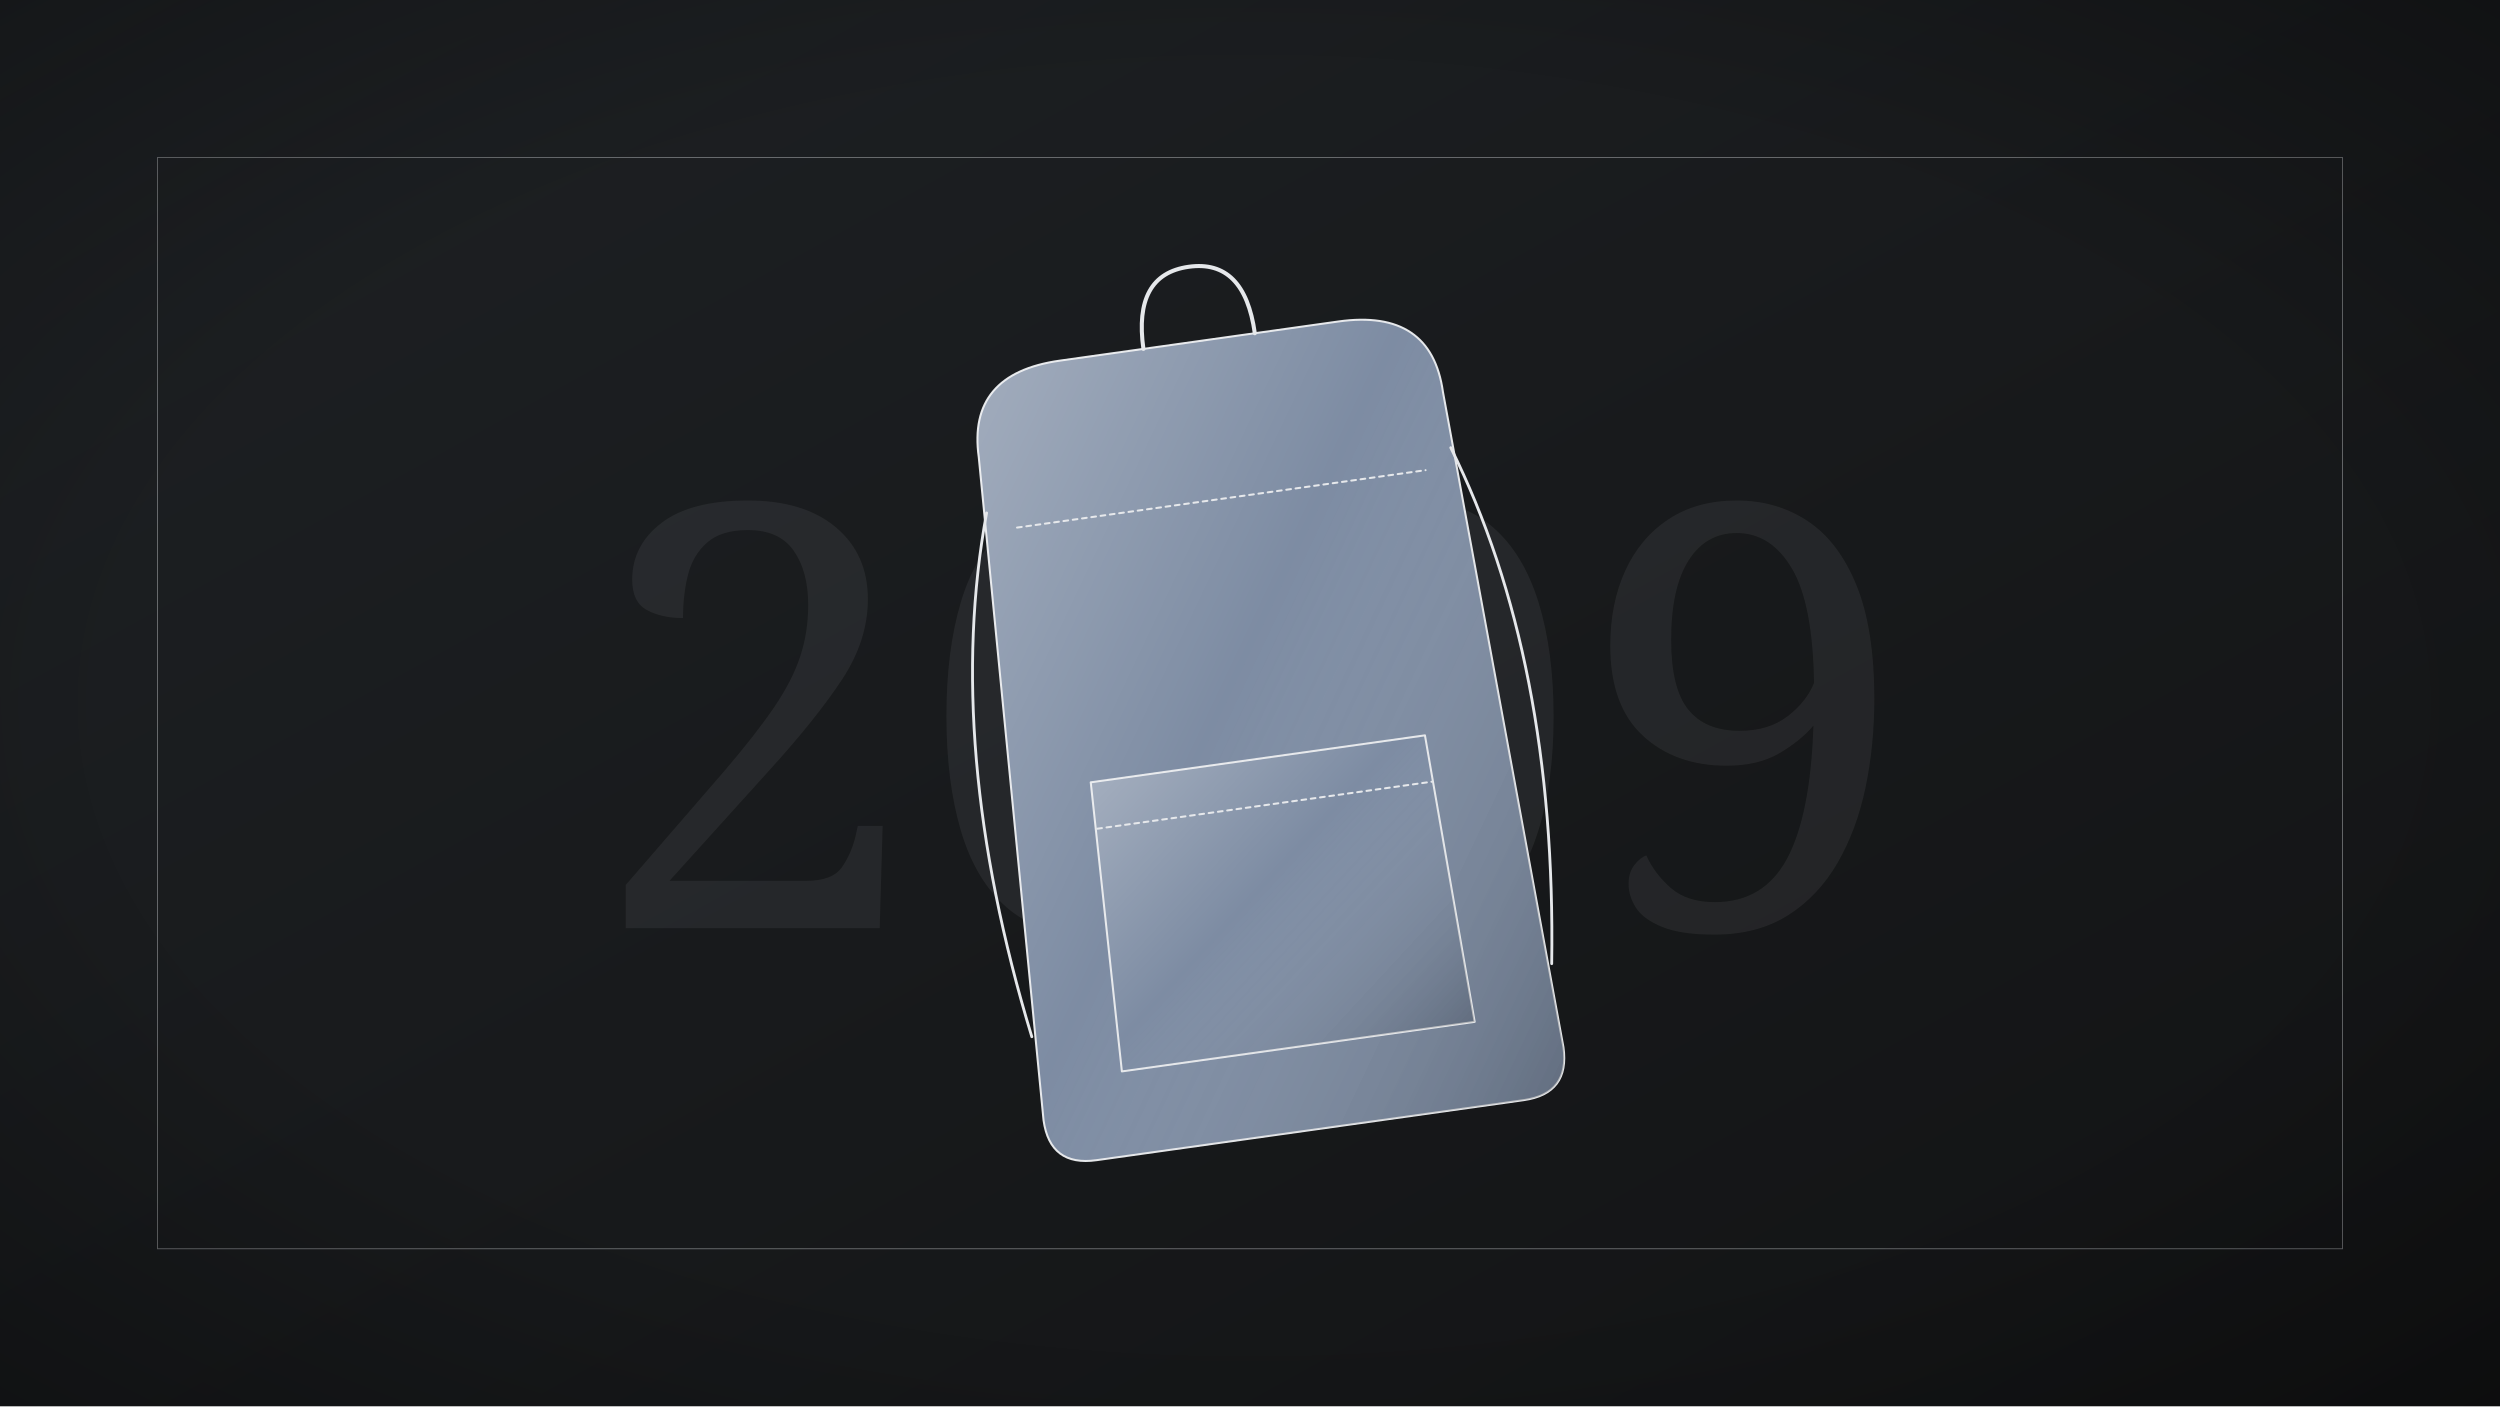
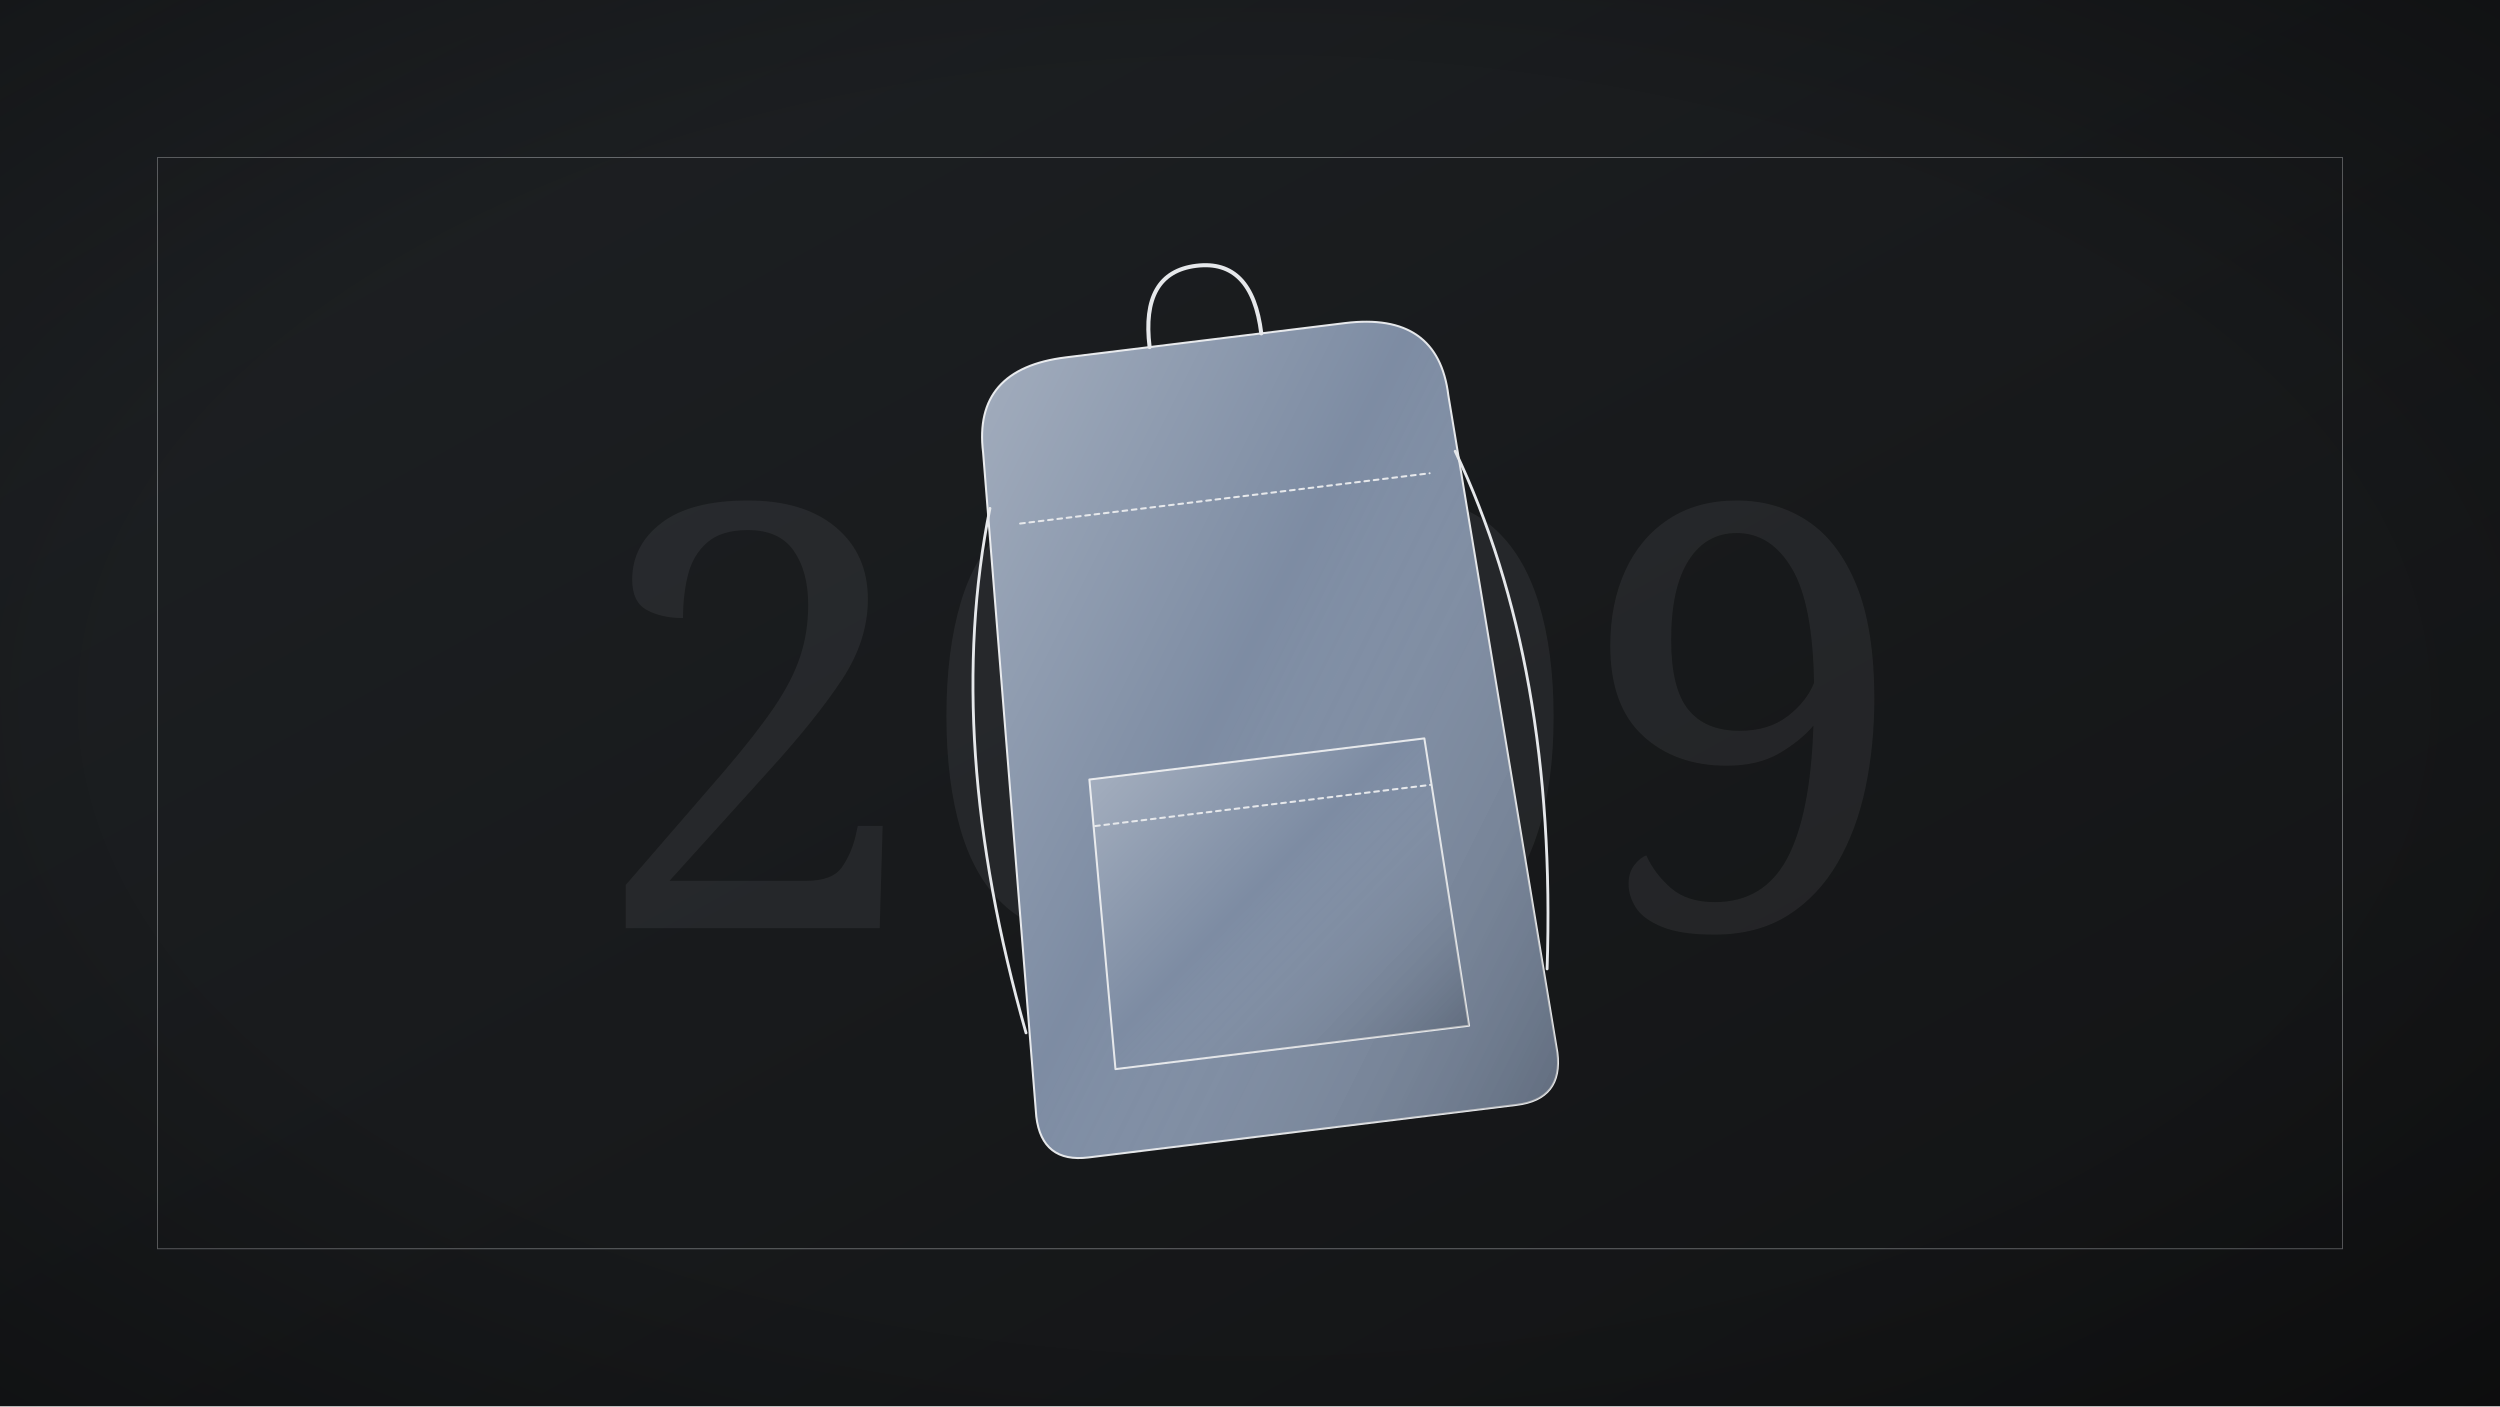
<svg xmlns="http://www.w3.org/2000/svg" viewBox="0 0 1600 900" width="1600" height="900">
  <defs>
    <radialGradient id="bg" cx="50%" cy="42%" r="80%">
      <stop offset="0" stop-color="#1E2124" />
      <stop offset="1" stop-color="#121314" />
    </radialGradient>
    <linearGradient id="bgd" x1="0" y1="0" x2="1" y2="1">
      <stop offset="0" stop-color="#1E2124" />
      <stop offset="1" stop-color="#121314" />
    </linearGradient>
    <linearGradient id="sheen" x1="0" y1="0" x2="1" y2="1">
      <stop offset="0" stop-color="#fff" stop-opacity=".30" />
      <stop offset=".45" stop-color="#fff" stop-opacity="0" />
      <stop offset="1" stop-color="#000" stop-opacity=".22" />
    </linearGradient>
    <linearGradient id="multi" x1="0" y1="0" x2="1" y2="1">
      <stop offset="0" stop-color="#B3122E" />
      <stop offset=".35" stop-color="#C9A227" />
      <stop offset=".7" stop-color="#2F5D46" />
      <stop offset="1" stop-color="#3557A0" />
    </linearGradient>
    <radialGradient id="vig" cx="50%" cy="50%" r="75%">
      <stop offset=".6" stop-color="#000" stop-opacity="0" />
      <stop offset="1" stop-color="#000" stop-opacity=".35" />
    </radialGradient>
  </defs>
  <rect width="1600" height="900" fill="url(#bgd)" />
  <text x="800" y="594" text-anchor="middle" font-family="Georgia, serif" font-size="378" fill="#E6E8EB" opacity="0.07">2009</text>
  <rect x="100.8" y="100.8" width="1398.4" height="698.4" fill="none" stroke="#E6E8EB" stroke-width="0.6" opacity="0.4" />
-   <g transform="translate(800 450) rotate(-8) scale(3) translate(-100 -100)">
+   <g transform="translate(800 450) rotate(-7) scale(3) translate(-100 -100)">
    <path d="M50 40 Q50 22 70 22 L130 22 Q150 22 150 40 L156 182 Q156 192 146 192 L54 192 Q44 192 44 182 Z" fill="#7D8CA3" stroke="#E6E8EB" stroke-width="1.3" stroke-linejoin="round" stroke-linecap="round" vector-effect="non-scaling-stroke" />
    <path d="M50 40 Q50 22 70 22 L130 22 Q150 22 150 40 L156 182 Q156 192 146 192 L54 192 Q44 192 44 182 Z" fill="url(#sheen)" stroke="none" />
    <path d="M88 22 Q88 6 100 6 Q112 6 112 22" fill="none" stroke="#E6E8EB" stroke-width="2.6" stroke-linejoin="round" stroke-linecap="round" vector-effect="non-scaling-stroke" />
    <path d="M64 112 L136 112 L138 174 L62 174 Z" fill="#7D8CA3" stroke="#E6E8EB" stroke-width="1.3" stroke-linejoin="round" stroke-linecap="round" vector-effect="non-scaling-stroke" />
    <path d="M64 112 L136 112 L138 174 L62 174 Z" fill="url(#sheen)" stroke="none" />
    <path d="M64 122 L136 122" fill="none" stroke="#E6E8EB" stroke-width="1.3" stroke-dasharray="3 3" stroke-linejoin="round" stroke-linecap="round" vector-effect="non-scaling-stroke" />
    <path d="M50 52 Q34 100 44 164 M150 52 Q166 100 156 164" fill="none" stroke="#E6E8EB" stroke-width="1.82" stroke-linejoin="round" stroke-linecap="round" vector-effect="non-scaling-stroke" />
    <path d="M56 56 L144 56" fill="none" stroke="#E6E8EB" stroke-width="1.3" stroke-dasharray="3 3" stroke-linejoin="round" stroke-linecap="round" vector-effect="non-scaling-stroke" />
  </g>
  <rect width="1600" height="900" fill="url(#vig)" />
</svg>
